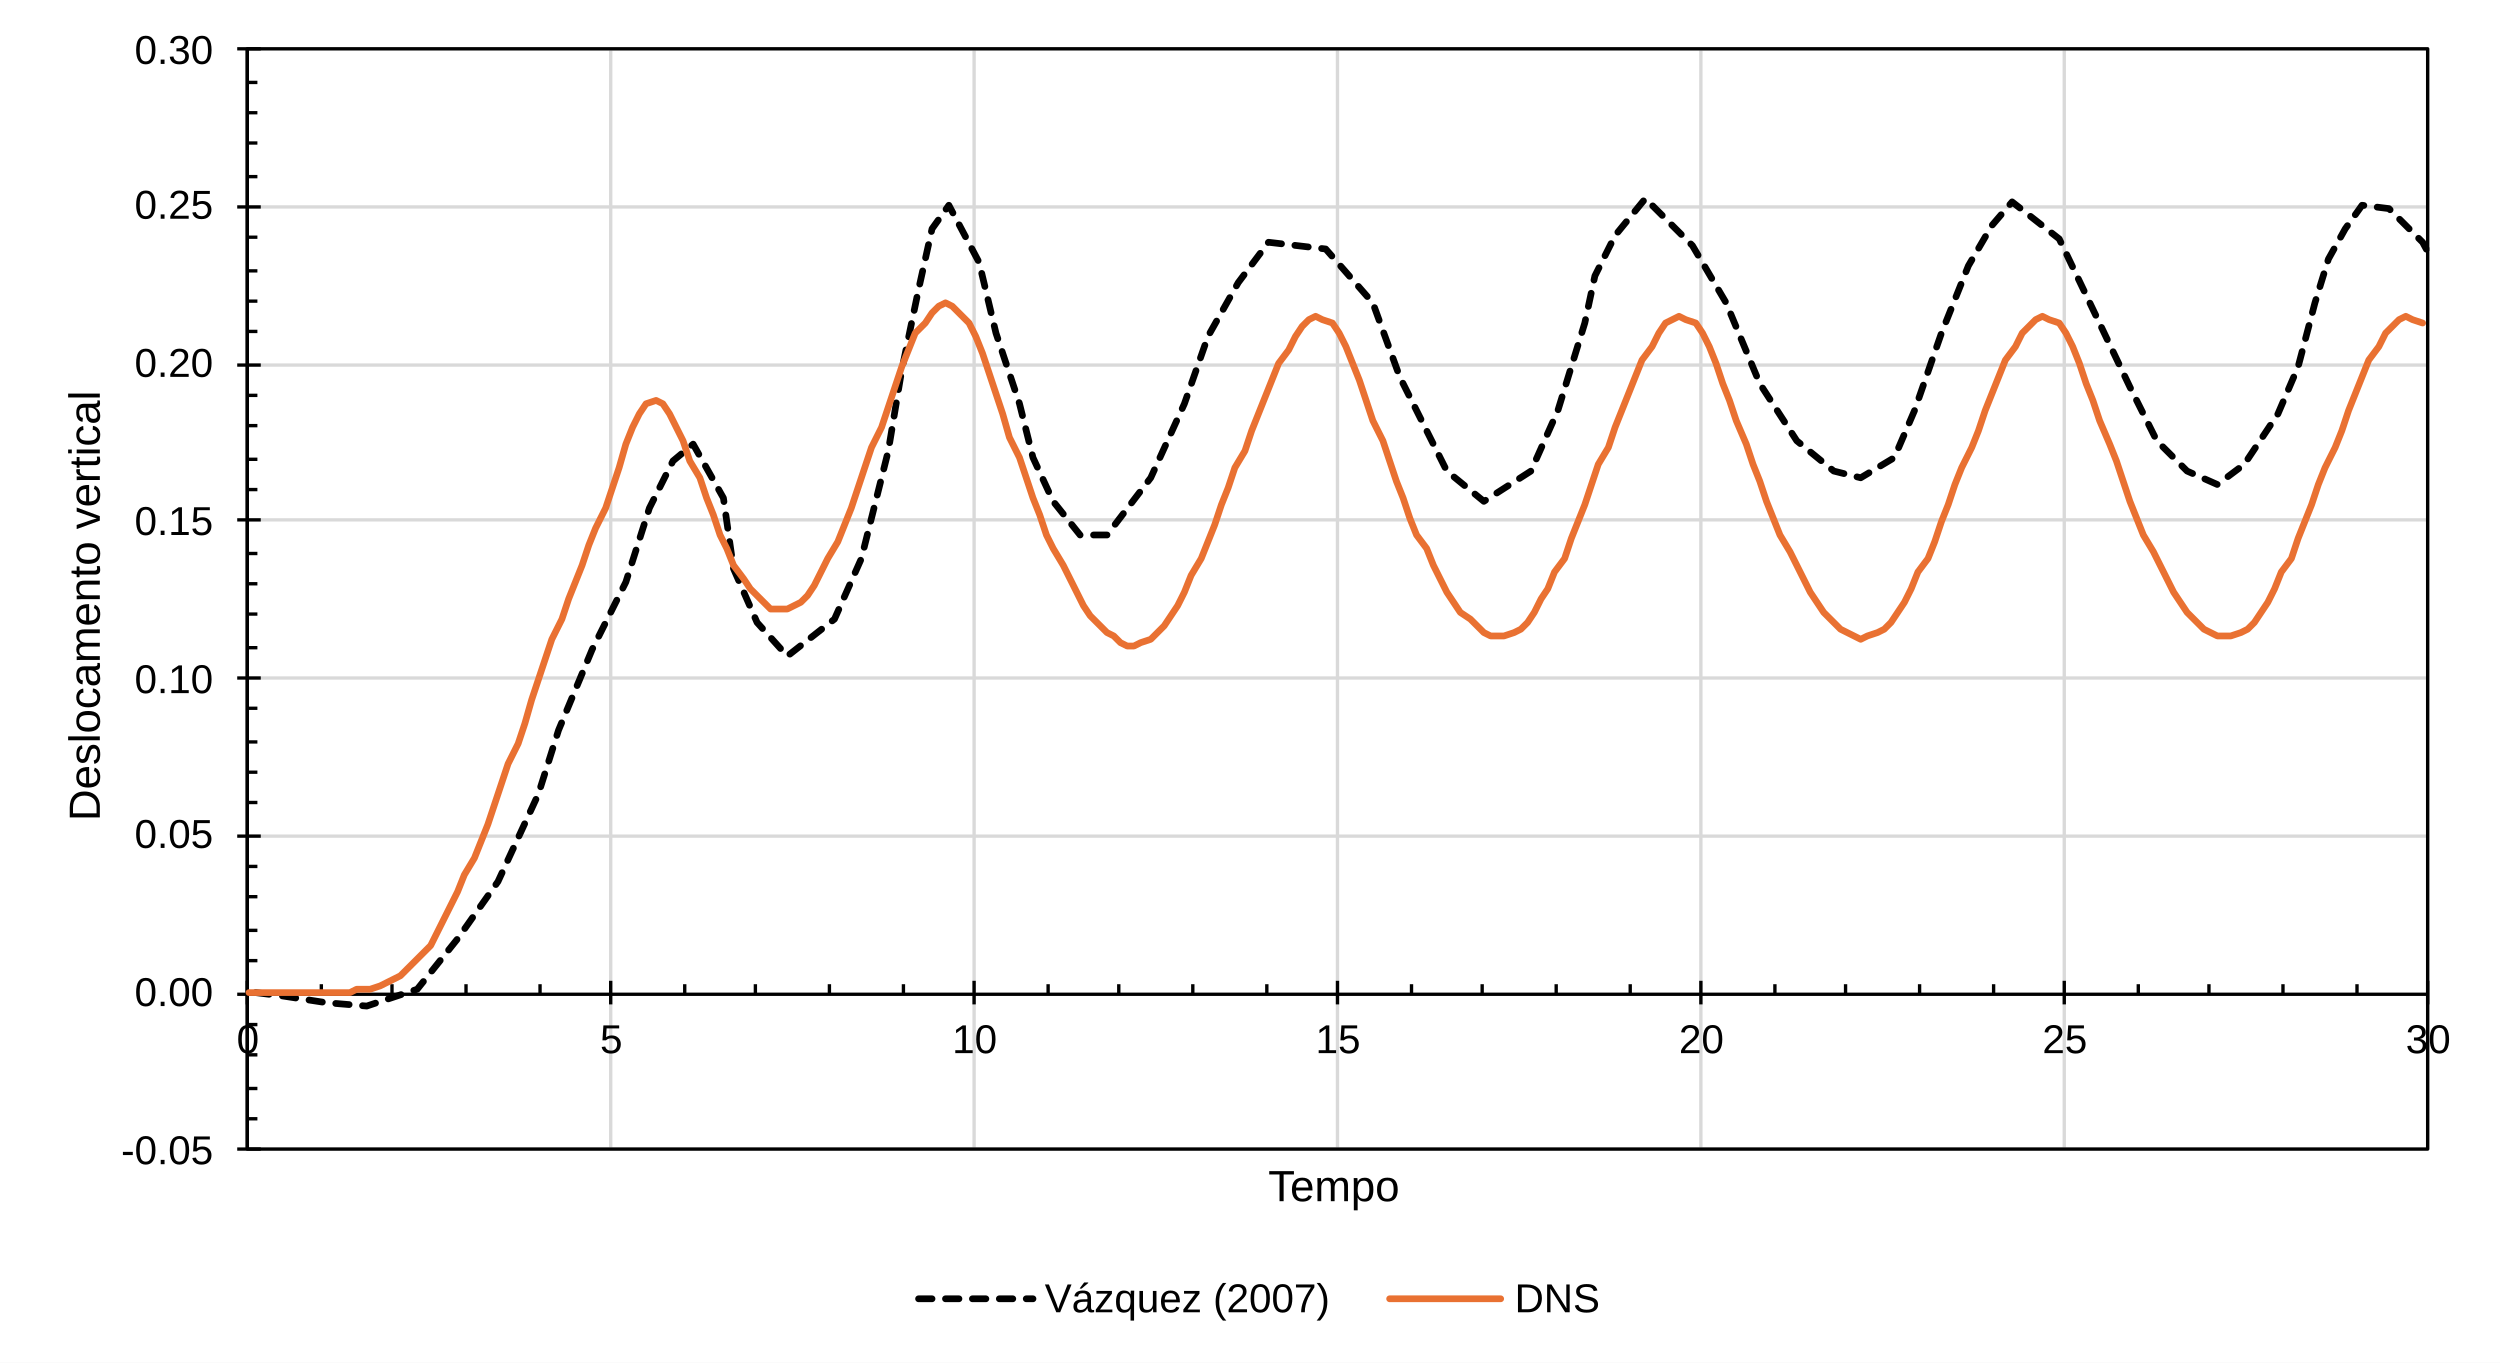
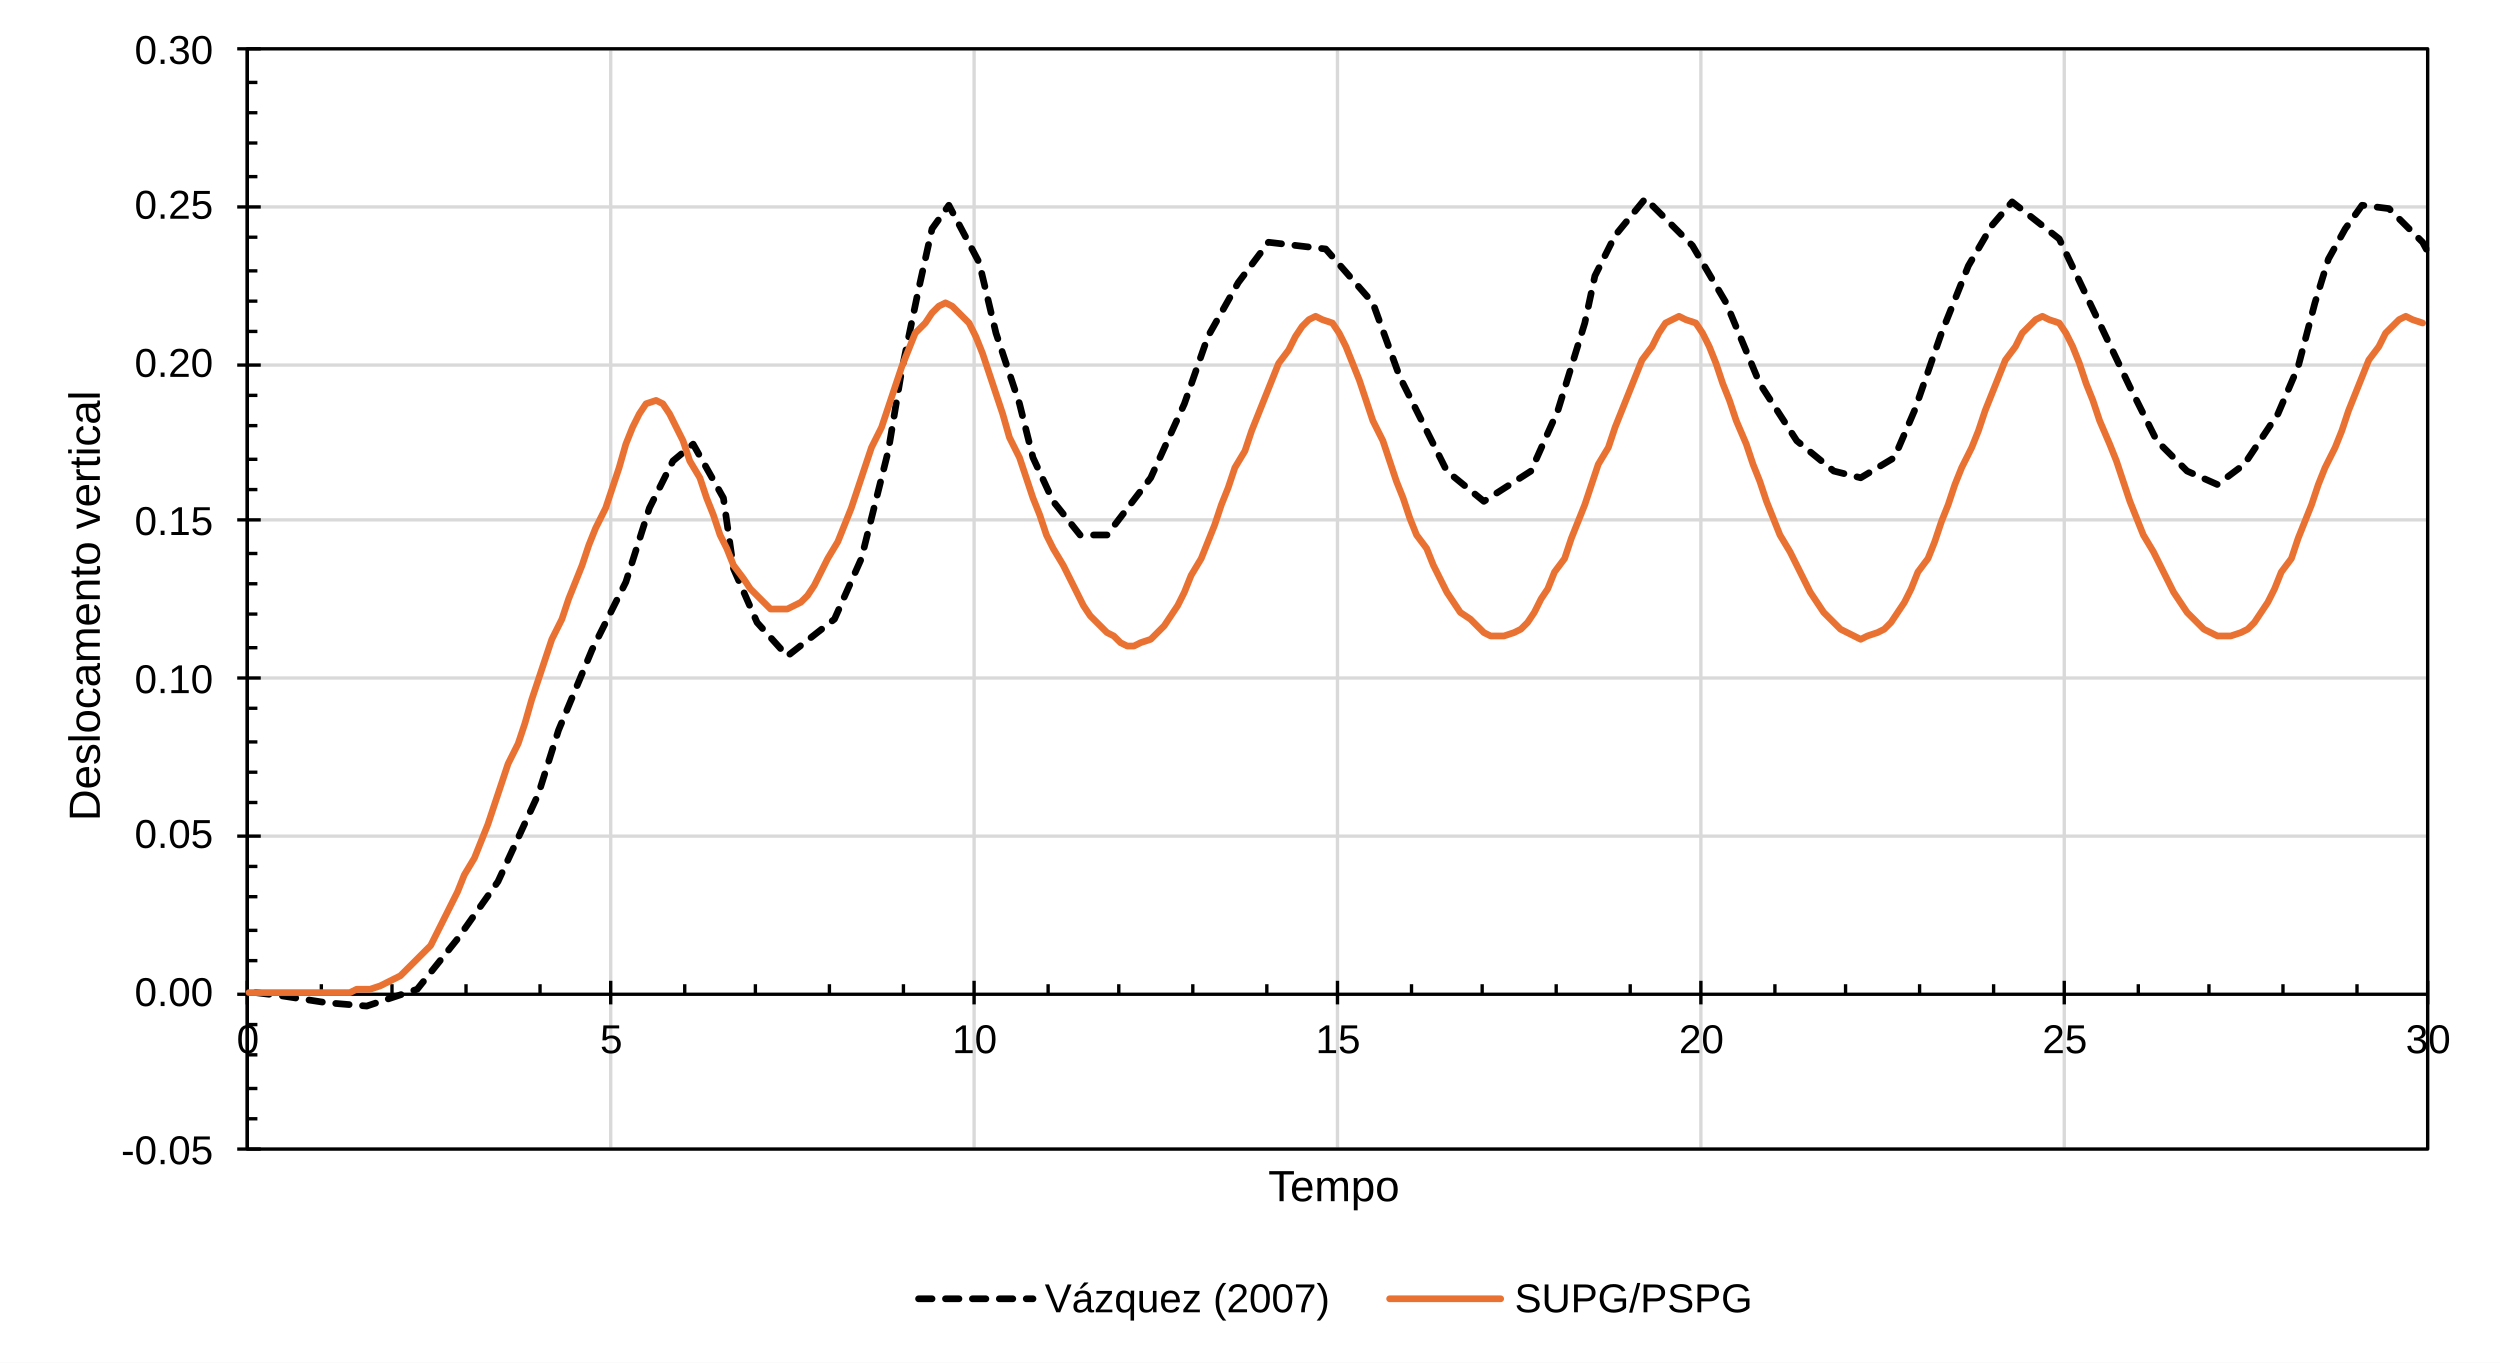
<svg xmlns="http://www.w3.org/2000/svg" width="196.585mm" height="107.156mm" viewBox="0 0 196.585 107.156" version="1.1" id="svg1">
  <defs id="defs1">
    <clipPath id="clip0">
      <rect x="313" y="402" width="743" height="405" id="rect1" />
    </clipPath>
    <clipPath id="clip1">
      <rect x="386" y="416" width="649" height="328" id="rect2" />
    </clipPath>
  </defs>
  <g id="layer1" transform="translate(37.04167,-129.1167)">
    <g clip-path="url(#clip0)" transform="matrix(0.2645833,0,0,0.2645833,-119.8563,22.75417)" id="g33">
      <rect x="313" y="402" width="743" height="405" fill="#ffffff" id="rect3" />
      <g id="g3">
        <path d="m 386.5,743.5 h 648 m -648,-93 h 648 m -648,-47 h 648 m -648,-47 h 648 m -648,-46 h 648 m -648,-47 h 648 m -648,-47 h 648" stroke="#d9d9d9" stroke-linejoin="round" stroke-miterlimit="10" fill="none" id="path3" />
      </g>
      <g id="g4">
        <path d="m 494.5,416.5 v 327 m 108,-327 v 327 m 108,-327 v 327 m 108,-327 v 327 m 108,-327 v 327 m 108,-327 v 327" stroke="#d9d9d9" stroke-linejoin="round" stroke-miterlimit="10" fill="none" id="path4" />
      </g>
      <g id="g5">
        <rect x="386.5" y="416.5" width="648" height="327" stroke="#000000" stroke-linejoin="round" stroke-miterlimit="10" fill="none" id="rect4" />
      </g>
      <g id="g6">
        <path d="M 0,0 1.04987e-4,327" stroke="#000000" stroke-linejoin="round" stroke-miterlimit="10" fill="none" fill-rule="evenodd" transform="matrix(1,0,0,-1,386.5,743.5)" id="path5" />
      </g>
      <g id="g7">
        <path d="m 386.5,743.5 h 3 m -3,-9 h 3 m -3,-9 h 3 m -3,-10 h 3 m -3,-9 h 3 m -3,-9 h 3 m -3,-10 h 3 m -3,-9 h 3 m -3,-10 h 3 m -3,-9 h 3 m -3,-9 h 3 m -3,-10 h 3 m -3,-9 h 3 m -3,-9 h 3 m -3,-10 h 3 m -3,-9 h 3 m -3,-9 h 3 m -3,-10 h 3 m -3,-9 h 3 m -3,-9 h 3 m -3,-10 h 3 m -3,-9 h 3 m -3,-9 h 3 m -3,-10 h 3 m -3,-9 h 3 m -3,-9 h 3 m -3,-10 h 3 m -3,-9 h 3 m -3,-9 h 3 m -3,-10 h 3 m -3,-9 h 3 m -3,-9 h 3 m -3,-10 h 3 m -3,-9 h 3 m -3,-9 h 3 m -3,-10 h 3 m -6,327 h 7 m -7,-46 h 7 m -7,-47 h 7 m -7,-47 h 7 m -7,-47 h 7 m -7,-46 h 7 m -7,-47 h 7 m -7,-47 h 7" stroke="#000000" stroke-linejoin="round" stroke-miterlimit="10" fill="none" id="path6" />
      </g>
      <g id="g8">
        <path d="m 386.5,697.5 h 648" stroke="#000000" stroke-linejoin="round" stroke-miterlimit="10" fill="none" fill-rule="evenodd" id="path7" />
      </g>
      <g id="g9">
        <path d="m 386.5,694.5 v 3 m 22,-3 v 3 m 21,-3 v 3 m 22,-3 v 3 m 22,-3 v 3 m 21,-3 v 3 m 22,-3 v 3 m 21,-3 v 3 m 22,-3 v 3 m 22,-3 v 3 m 21,-3 v 3 m 22,-3 v 3 m 21,-3 v 3 m 22,-3 v 3 m 22,-3 v 3 m 21,-3 v 3 m 22,-3 v 3 m 21,-3 v 3 m 22,-3 v 3 m 22,-3 v 3 m 21,-3 v 3 m 22,-3 v 3 m 21,-3 v 3 m 22,-3 v 3 m 22,-3 v 3 m 21,-3 v 3 m 22,-3 v 3 m 21,-3 v 3 m 22,-3 v 3 m 22,-3 v 3 m 21,-3 v 3 m -648,-4 v 7 m 108,-7 v 7 m 108,-7 v 7 m 108,-7 v 7 m 108,-7 v 7 m 108,-7 v 7 m 108,-7 v 7" stroke="#000000" stroke-linejoin="round" stroke-miterlimit="10" fill="none" id="path8" />
      </g>
      <g clip-path="url(#clip1)" id="g10">
        <path d="m 389,697 8,1 13,2 12,1 15,-5 12,-15 12,-17 12,-26 6,-19 10,-24 10,-20 7,-22 7,-14 6,-5 9,16 3,21 7,16 9,10 14,-11 8,-18 8,-32 4,-24 5,-24 4,-18 5,-7 9,17 5,21 7,21 4,16 6,13 8,10 h 8 l 13,-17 10,-22 7,-20 9,-16 9,-12 17,2 14,16 8,22 8,16 6,12 11,9 14,-9 8,-18 8,-26 3,-14 6,-12 9,-11 14,14 10,17 10,24 11,17 11,9 8,2 10,-6 6,-14 8,-23 8,-20 7,-12 6,-7 14,11 11,23 10,21 8,16 9,9 9,4 8,-6 10,-15 6,-14 5,-19 4,-13 5,-9 5,-7 8,1 10,10 7,13" stroke="#000000" stroke-width="2" stroke-linecap="round" stroke-linejoin="round" stroke-miterlimit="10" stroke-dasharray="4, 4" fill="none" id="path9" />
      </g>
      <g id="g11">
        <path d="m 387,697 h 2 2 2 2 2 3 2 2 2 2 2 3 2 2 l 2,-1 h 2 2 l 3,-1 2,-1 2,-1 2,-1 2,-2 2,-2 3,-3 2,-2 2,-4 2,-4 2,-4 2,-4 2,-5 3,-5 2,-5 2,-5 2,-6 2,-6 2,-6 3,-6 2,-6 2,-7 2,-6 2,-6 2,-6 3,-6 2,-6 2,-5 2,-5 2,-6 2,-5 3,-6 2,-6 2,-6 2,-7 2,-5 2,-4 2,-3 3,-1 2,1 2,3 2,4 2,4 2,6 3,5 2,6 2,5 2,6 2,4 2,5 3,4 2,3 2,2 2,2 2,2 h 2 3 l 2,-1 2,-1 2,-2 2,-3 2,-4 2,-4 3,-5 2,-5 2,-5 2,-6 2,-6 2,-6 3,-6 2,-6 2,-6 2,-6 2,-5 2,-5 3,-3 2,-3 2,-2 2,-1 2,1 2,2 3,3 2,4 2,5 2,6 2,6 2,6 2,7 3,6 2,6 2,6 2,5 2,6 2,4 3,5 2,4 2,4 2,4 2,3 2,2 3,3 2,1 2,2 2,1 h 2 l 2,-1 3,-1 2,-2 2,-2 2,-3 2,-3 2,-4 2,-5 3,-5 2,-5 2,-5 2,-6 2,-5 2,-6 3,-5 2,-6 2,-5 2,-5 2,-5 2,-5 3,-4 2,-4 2,-3 2,-2 2,-1 2,1 3,1 2,3 2,4 2,5 2,5 2,6 2,6 3,6 2,6 2,6 2,5 2,6 2,5 3,4 2,5 2,4 2,4 2,3 2,3 3,2 2,2 2,2 2,1 h 2 2 l 3,-1 2,-1 2,-2 2,-3 2,-4 2,-3 2,-5 3,-4 2,-6 2,-5 2,-5 2,-6 2,-6 3,-5 2,-6 2,-5 2,-5 2,-5 2,-5 3,-4 2,-4 2,-3 2,-1 2,-1 2,1 3,1 2,3 2,4 2,5 2,6 2,5 2,6 3,7 2,6 2,5 2,6 2,5 2,5 3,5 2,4 2,4 2,4 2,3 2,3 3,3 2,2 2,1 2,1 2,1 2,-1 3,-1 2,-1 2,-2 2,-3 2,-3 2,-4 2,-5 3,-4 2,-5 2,-6 2,-5 2,-6 2,-5 3,-6 2,-5 2,-6 2,-5 2,-5 2,-5 3,-4 2,-4 2,-2 2,-2 2,-1 2,1 3,1 2,3 2,4 2,5 2,6 2,5 2,6 3,7 2,5 2,6 2,6 2,5 2,5 3,5 2,4 2,4 2,4 2,3 2,3 3,3 2,2 2,1 2,1 h 2 2 l 3,-1 2,-1 2,-2 2,-3 2,-3 2,-4 2,-5 3,-4 2,-6 2,-5 2,-5 2,-6 2,-5 3,-6 2,-5 2,-6 2,-5 2,-5 2,-5 3,-4 2,-4 2,-2 2,-2 2,-1 2,1 3,1" stroke="#e97132" stroke-width="2" stroke-linecap="round" stroke-linejoin="round" stroke-miterlimit="10" fill="none" id="path10" />
      </g>
      <g id="g12">
        <text font-family="Arial, Arial_MSFontService, sans-serif" font-weight="400" font-size="12px" transform="translate(349,748)" id="text11">-0.05</text>
      </g>
      <g id="g13">
        <text font-family="Arial, Arial_MSFontService, sans-serif" font-weight="400" font-size="12px" transform="translate(352.993,701)" id="text12">0.00</text>
      </g>
      <g id="g14">
        <text font-family="Arial, Arial_MSFontService, sans-serif" font-weight="400" font-size="12px" transform="translate(352.993,654)" id="text13">0.05</text>
      </g>
      <g id="g15">
        <text font-family="Arial, Arial_MSFontService, sans-serif" font-weight="400" font-size="12px" transform="translate(352.993,608)" id="text14">0.10</text>
      </g>
      <g id="g16">
        <text font-family="Arial, Arial_MSFontService, sans-serif" font-weight="400" font-size="12px" transform="translate(352.993,561)" id="text15">0.15</text>
      </g>
      <g id="g17">
        <text font-family="Arial, Arial_MSFontService, sans-serif" font-weight="400" font-size="12px" transform="translate(352.993,514)" id="text16">0.20</text>
      </g>
      <g id="g18">
        <text font-family="Arial, Arial_MSFontService, sans-serif" font-weight="400" font-size="12px" transform="translate(352.993,467)" id="text17">0.25</text>
      </g>
      <g id="g19">
        <text font-family="Arial, Arial_MSFontService, sans-serif" font-weight="400" font-size="12px" transform="translate(352.993,421)" id="text18">0.30</text>
      </g>
      <g id="g20">
        <text font-family="Arial, Arial_MSFontService, sans-serif" font-weight="400" font-size="12px" transform="translate(383.33,715)" id="text19">0</text>
      </g>
      <g id="g21">
        <text font-family="Arial, Arial_MSFontService, sans-serif" font-weight="400" font-size="12px" transform="translate(491.329,715)" id="text20">5</text>
      </g>
      <g id="g22">
        <text font-family="Arial, Arial_MSFontService, sans-serif" font-weight="400" font-size="12px" transform="translate(595.991,715)" id="text21">10</text>
      </g>
      <g id="g23">
        <text font-family="Arial, Arial_MSFontService, sans-serif" font-weight="400" font-size="12px" transform="translate(703.99,715)" id="text22">15</text>
      </g>
      <g id="g24">
        <text font-family="Arial, Arial_MSFontService, sans-serif" font-weight="400" font-size="12px" transform="translate(811.989,715)" id="text23">20</text>
      </g>
      <g id="g25">
        <text font-family="Arial, Arial_MSFontService, sans-serif" font-weight="400" font-size="12px" transform="translate(919.988,715)" id="text24">25</text>
      </g>
      <g id="g26">
        <text font-family="Arial, Arial_MSFontService, sans-serif" font-weight="400" font-size="12px" transform="translate(1027.99,715)" id="text25">30</text>
      </g>
      <g id="g27">
        <text font-family="Arial, Arial_MSFontService, sans-serif" font-weight="400" font-size="13px" transform="rotate(-90,494.3335,151.6665)" id="text26">Deslocamento vertical</text>
      </g>
      <g id="g28">
        <text font-family="Arial, Arial_MSFontService, sans-serif" font-weight="400" font-size="13px" transform="translate(689.917,759)" id="text27">Tempo</text>
      </g>
      <g id="g29">
        <path d="m 586,788 h 34" stroke="#000000" stroke-width="2" stroke-linecap="round" stroke-linejoin="round" stroke-miterlimit="10" stroke-dasharray="4, 4" fill="none" fill-rule="evenodd" id="path28" />
      </g>
      <g id="g30">
        <text font-family="Arial, Arial_MSFontService, sans-serif" font-weight="400" font-size="12px" transform="translate(623.504,792)" id="text29">Vázquez (2007)</text>
      </g>
      <g id="g31">
        <path d="m 726,788 h 33" stroke="#e97132" stroke-width="2" stroke-linecap="round" stroke-linejoin="round" stroke-miterlimit="10" fill="none" fill-rule="evenodd" id="path30" />
      </g>
      <g id="g32">
-         <text font-family="Arial, Arial_MSFontService, sans-serif" font-weight="400" font-size="12px" transform="translate(763.155,792)" id="text31">DNS</text>
+         <text font-family="Arial, Arial_MSFontService, sans-serif" font-weight="400" font-size="12px" transform="translate(763.155,792)" id="text31" style="-inkscape-font-specification:'Arial, Arial_MSFontService, sans-serif, Normal';font-family:Arial, Arial_MSFontService, sans-serif;font-weight:normal;font-style:normal;font-stretch:normal;font-variant:normal;font-size:12px;font-variant-ligatures:normal;font-variant-caps:normal;font-variant-numeric:normal;font-variant-east-asian:normal">
+           <tspan id="tspan1">SUPG/PSPG</tspan>
+         </text>
      </g>
    </g>
  </g>
</svg>
